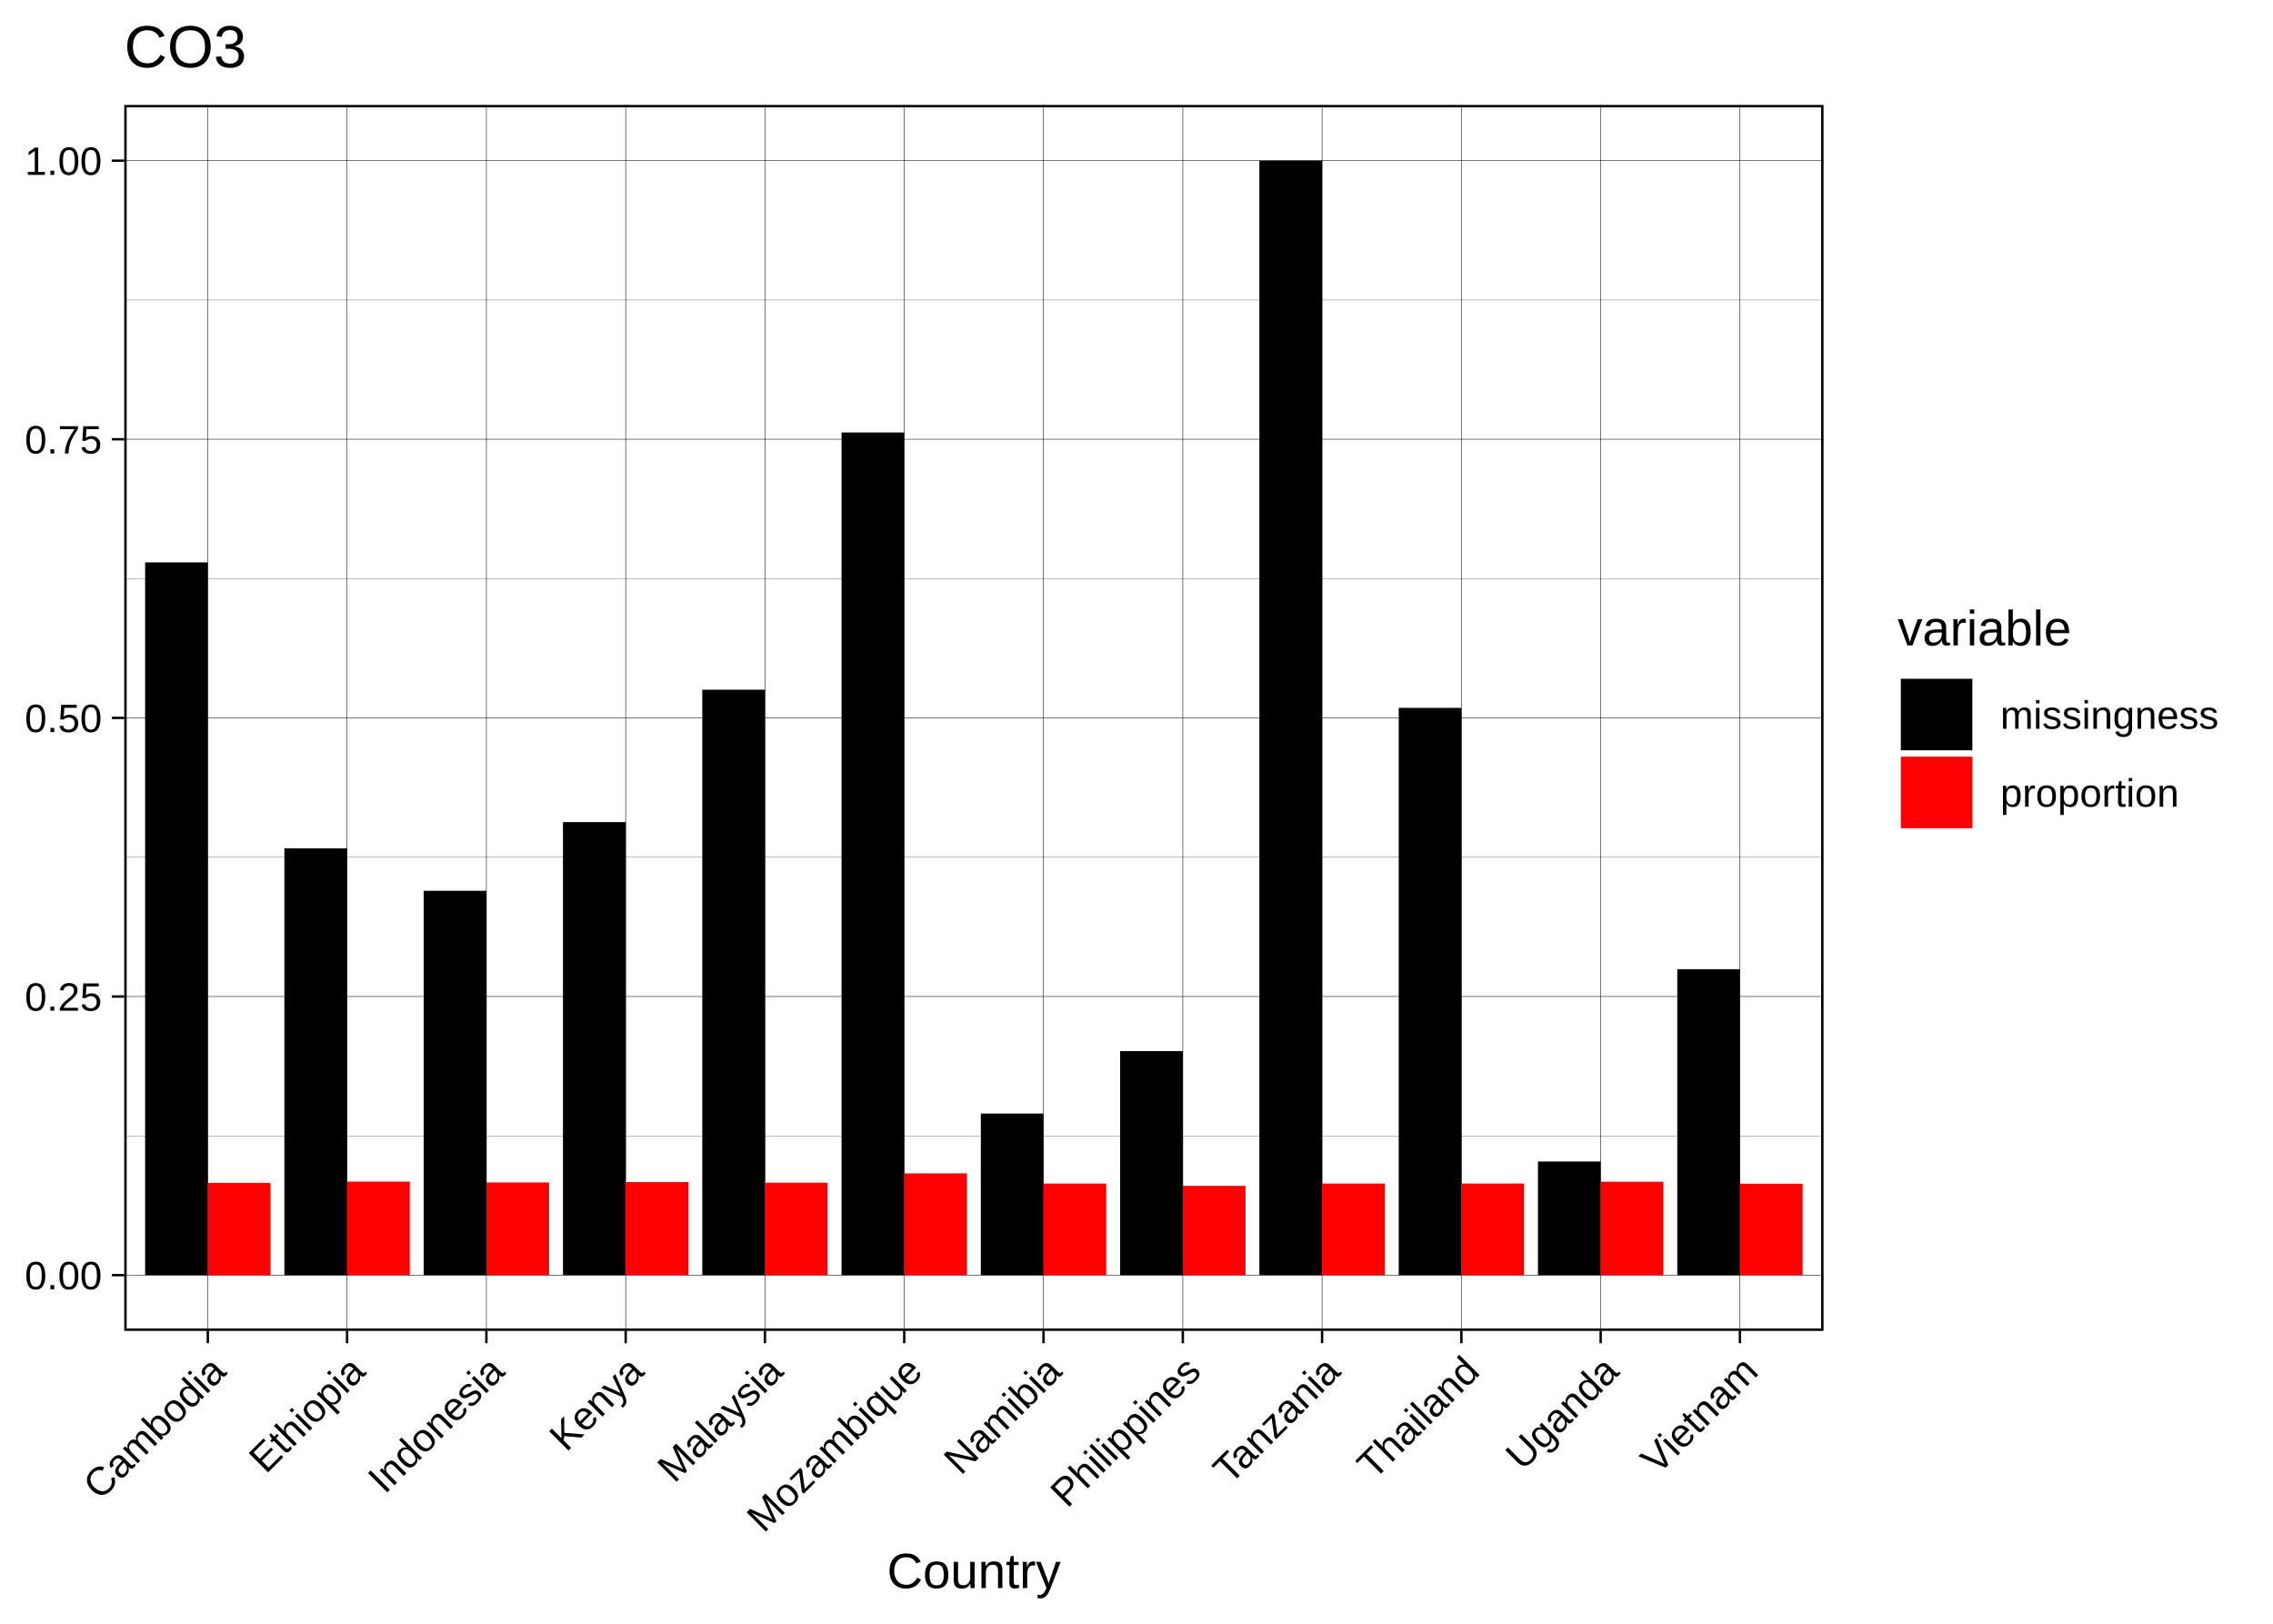
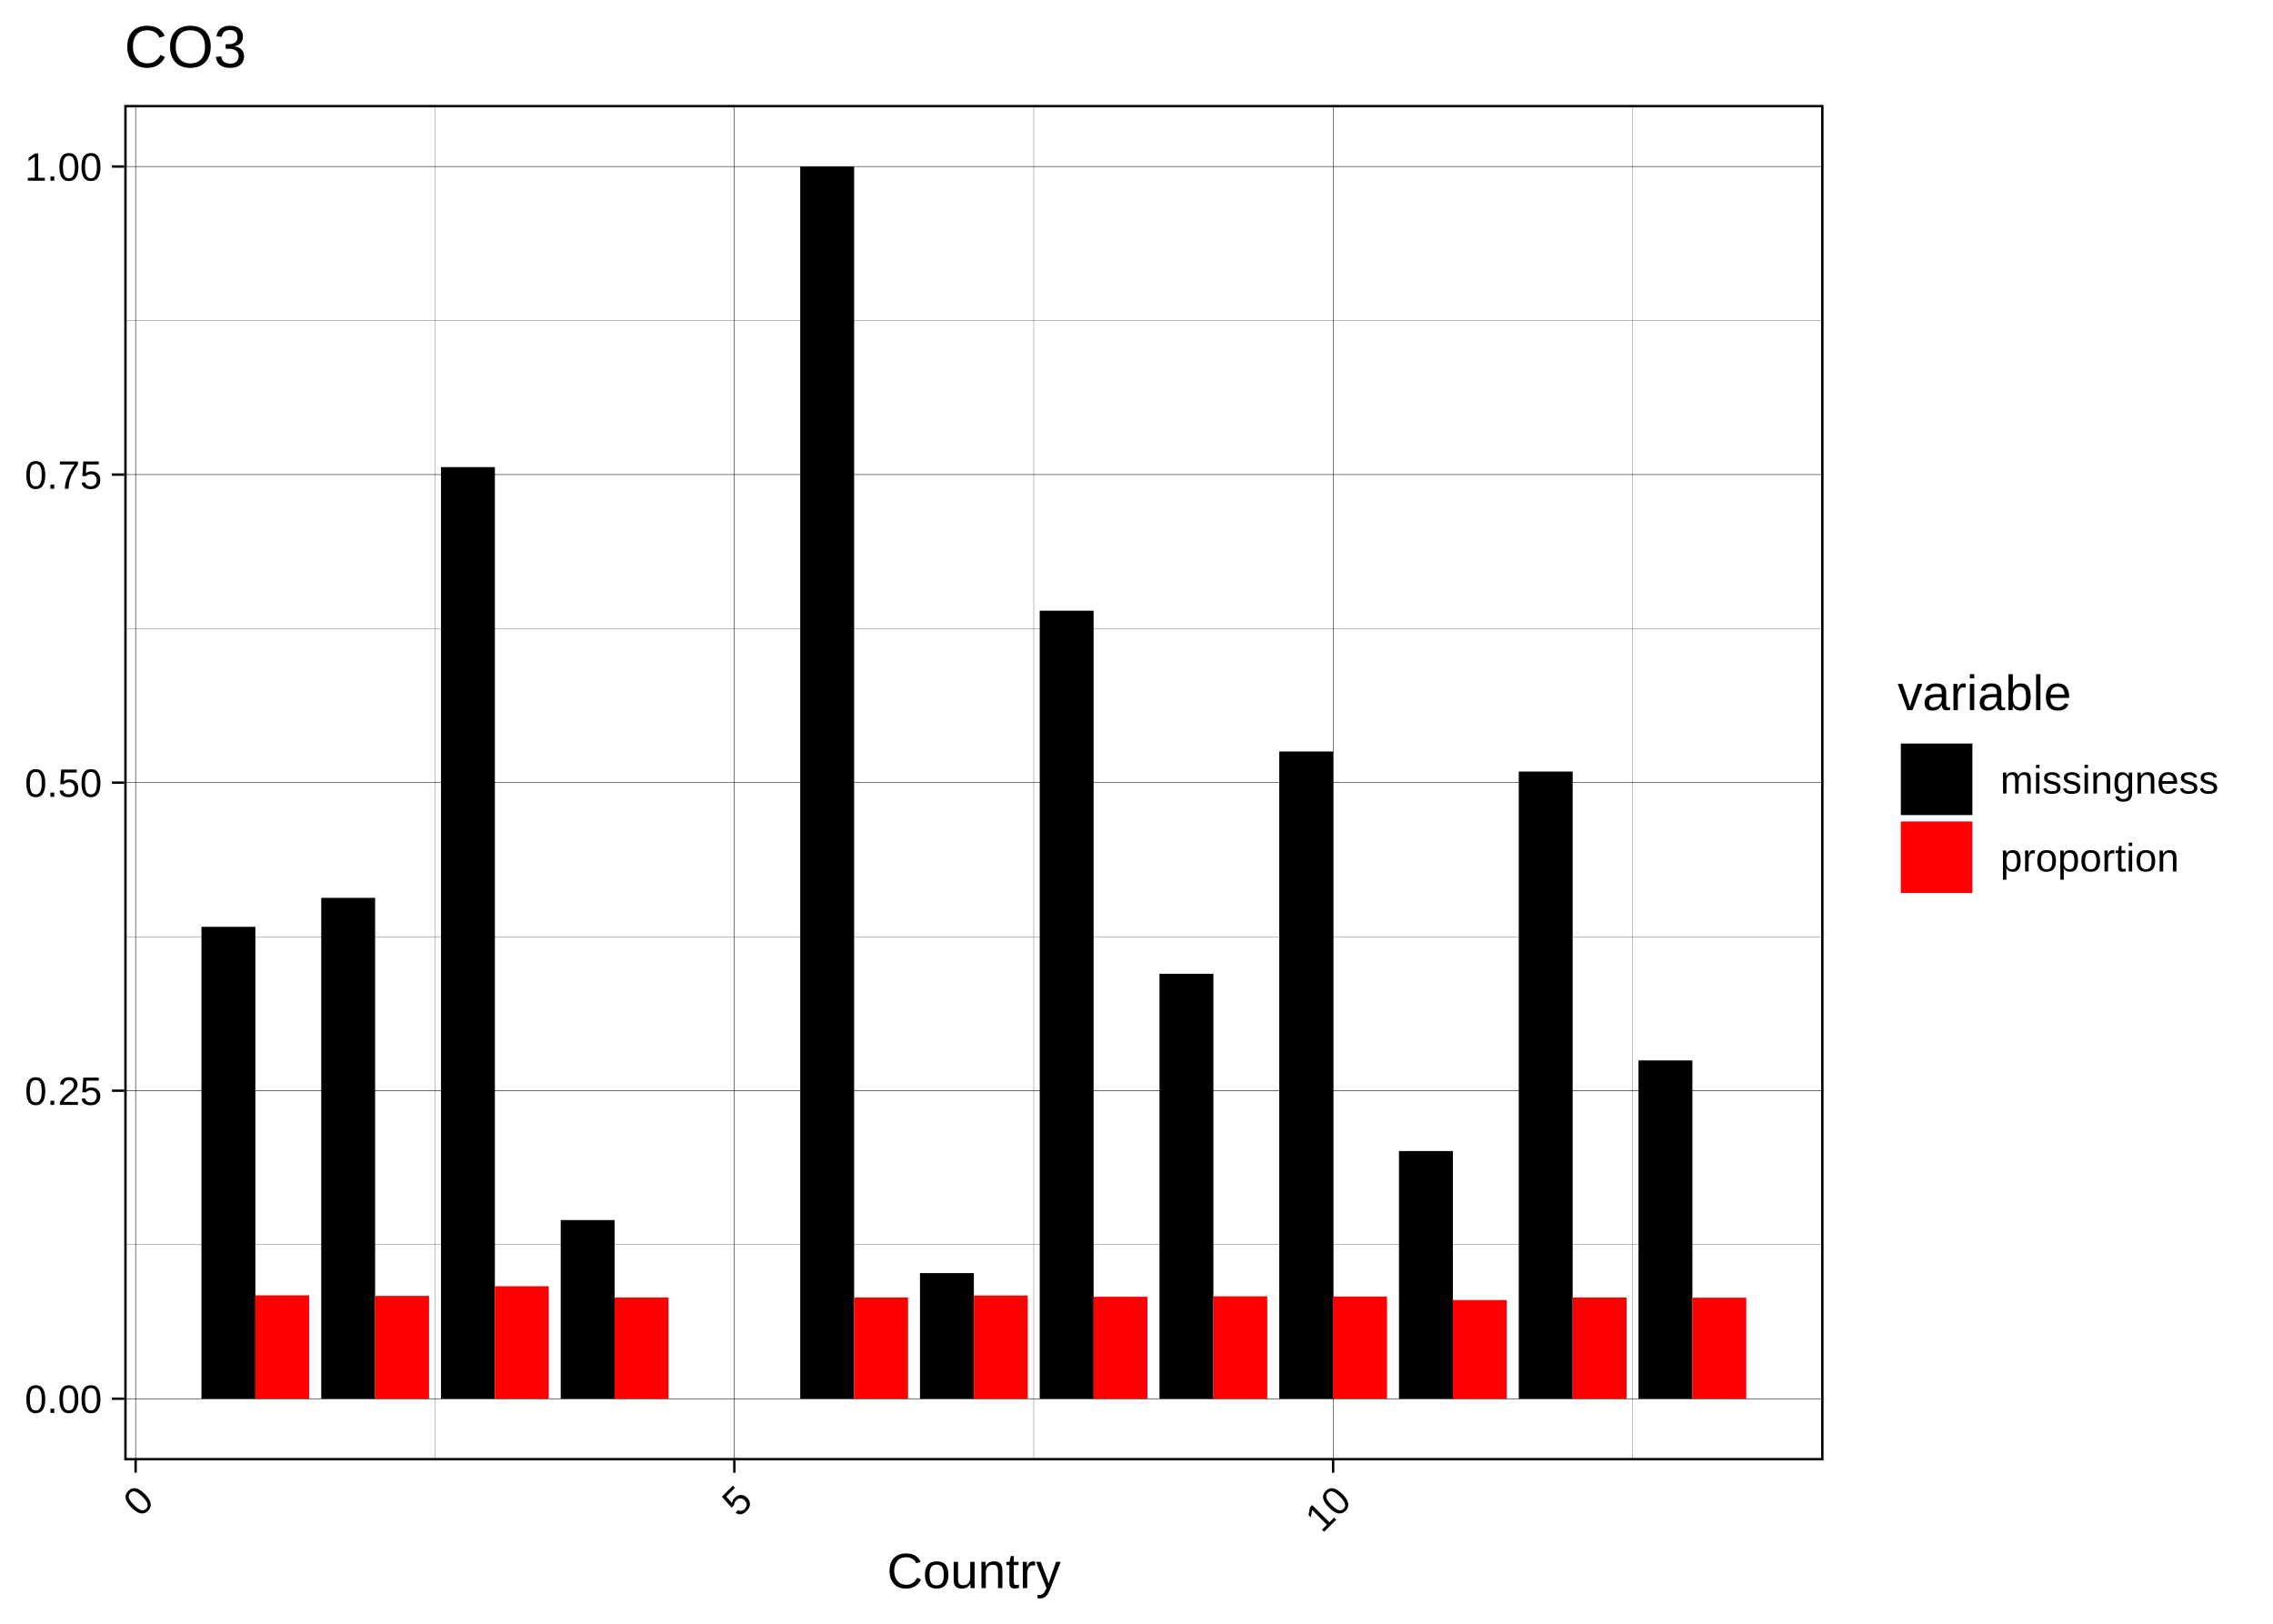
<svg xmlns="http://www.w3.org/2000/svg" class="svglite" width="504.00pt" height="360.00pt" viewBox="0 0 504.00 360.00">
  <defs>
    <style type="text/css">
    .svglite line, .svglite polyline, .svglite polygon, .svglite path, .svglite rect, .svglite circle {
      fill: none;
      stroke: #000000;
      stroke-linecap: round;
      stroke-linejoin: round;
      stroke-miterlimit: 10.00;
    }
    .svglite text {
      white-space: pre;
    }
  </style>
  </defs>
  <rect width="100%" height="100%" style="stroke: none; fill: #FFFFFF;" />
  <defs>
    <clipPath id="cpMC4wMHw1MDQuMDB8MC4wMHwzNjAuMDA=">
      <rect x="0.00" y="0.00" width="504.00" height="360.00" />
    </clipPath>
  </defs>
  <g clip-path="url(#cpMC4wMHw1MDQuMDB8MC4wMHwzNjAuMDA=)">
    <rect x="0" y="0.00" width="504.00" height="360.00" style="stroke-width: 1.07; stroke: #FFFFFF; fill: #FFFFFF;" />
  </g>
  <defs>
-     <clipPath id="cpMjcuNTV8NDA0LjMzfDIzLjI3fDI5NS4wNw==">
-       <rect x="27.55" y="23.27" width="376.79" height="271.80" />
+     <clipPath id="cpMjcuNTV8NDA0LjMzfDIzLjI3fDMyMy43Nw==">
+       <rect x="27.55" y="23.27" width="376.79" height="300.51" />
    </clipPath>
  </defs>
-   <g clip-path="url(#cpMjcuNTV8NDA0LjMzfDIzLjI3fDI5NS4wNw==)">
-     <rect x="27.55" y="23.27" width="376.79" height="271.80" style="stroke-width: 1.07; stroke: none; fill: #FFFFFF;" />
-     <polyline points="27.55,251.83 404.33,251.83 " style="stroke-width: 0.053; stroke-linecap: butt;" />
-     <polyline points="27.55,190.05 404.33,190.05 " style="stroke-width: 0.053; stroke-linecap: butt;" />
-     <polyline points="27.55,128.28 404.33,128.28 " style="stroke-width: 0.053; stroke-linecap: butt;" />
-     <polyline points="27.55,66.51 404.33,66.51 " style="stroke-width: 0.053; stroke-linecap: butt;" />
-     <polyline points="27.55,282.71 404.33,282.71 " style="stroke-width: 0.11; stroke-linecap: butt;" />
-     <polyline points="27.55,220.94 404.33,220.94 " style="stroke-width: 0.11; stroke-linecap: butt;" />
-     <polyline points="27.55,159.17 404.33,159.17 " style="stroke-width: 0.11; stroke-linecap: butt;" />
-     <polyline points="27.55,97.39 404.33,97.39 " style="stroke-width: 0.11; stroke-linecap: butt;" />
-     <polyline points="27.55,35.62 404.33,35.62 " style="stroke-width: 0.11; stroke-linecap: butt;" />
-     <polyline points="46.08,295.07 46.08,23.27 " style="stroke-width: 0.11; stroke-linecap: butt;" />
-     <polyline points="76.96,295.07 76.96,23.27 " style="stroke-width: 0.11; stroke-linecap: butt;" />
-     <polyline points="107.85,295.07 107.85,23.27 " style="stroke-width: 0.11; stroke-linecap: butt;" />
-     <polyline points="138.73,295.07 138.73,23.27 " style="stroke-width: 0.11; stroke-linecap: butt;" />
-     <polyline points="169.61,295.07 169.61,23.27 " style="stroke-width: 0.11; stroke-linecap: butt;" />
-     <polyline points="200.50,295.07 200.50,23.27 " style="stroke-width: 0.11; stroke-linecap: butt;" />
-     <polyline points="231.38,295.07 231.38,23.27 " style="stroke-width: 0.11; stroke-linecap: butt;" />
-     <polyline points="262.27,295.07 262.27,23.27 " style="stroke-width: 0.11; stroke-linecap: butt;" />
-     <polyline points="293.15,295.07 293.15,23.27 " style="stroke-width: 0.11; stroke-linecap: butt;" />
-     <polyline points="324.04,295.07 324.04,23.27 " style="stroke-width: 0.11; stroke-linecap: butt;" />
-     <polyline points="354.92,295.07 354.92,23.27 " style="stroke-width: 0.11; stroke-linecap: butt;" />
-     <polyline points="385.80,295.07 385.80,23.27 " style="stroke-width: 0.11; stroke-linecap: butt;" />
-     <rect x="63.06" y="188.09" width="13.90" height="94.63" style="stroke-width: 1.07; stroke: none; stroke-linecap: butt; stroke-linejoin: miter; fill: #000000;" />
-     <rect x="124.83" y="182.27" width="13.90" height="100.44" style="stroke-width: 1.07; stroke: none; stroke-linecap: butt; stroke-linejoin: miter; fill: #000000;" />
-     <rect x="186.60" y="95.89" width="13.90" height="186.82" style="stroke-width: 1.07; stroke: none; stroke-linecap: butt; stroke-linejoin: miter; fill: #000000;" />
-     <rect x="217.48" y="246.89" width="13.90" height="35.83" style="stroke-width: 1.07; stroke: none; stroke-linecap: butt; stroke-linejoin: miter; fill: #000000;" />
-     <rect x="279.25" y="35.62" width="13.90" height="247.09" style="stroke-width: 1.07; stroke: none; stroke-linecap: butt; stroke-linejoin: miter; fill: #000000;" />
-     <rect x="341.02" y="257.52" width="13.90" height="25.19" style="stroke-width: 1.07; stroke: none; stroke-linecap: butt; stroke-linejoin: miter; fill: #000000;" />
-     <rect x="32.18" y="124.69" width="13.90" height="158.02" style="stroke-width: 1.07; stroke: none; stroke-linecap: butt; stroke-linejoin: miter; fill: #000000;" />
-     <rect x="93.95" y="197.50" width="13.90" height="85.21" style="stroke-width: 1.07; stroke: none; stroke-linecap: butt; stroke-linejoin: miter; fill: #000000;" />
-     <rect x="155.72" y="152.92" width="13.90" height="129.79" style="stroke-width: 1.07; stroke: none; stroke-linecap: butt; stroke-linejoin: miter; fill: #000000;" />
-     <rect x="248.37" y="233.04" width="13.90" height="49.67" style="stroke-width: 1.07; stroke: none; stroke-linecap: butt; stroke-linejoin: miter; fill: #000000;" />
-     <rect x="310.14" y="156.94" width="13.90" height="125.77" style="stroke-width: 1.07; stroke: none; stroke-linecap: butt; stroke-linejoin: miter; fill: #000000;" />
-     <rect x="371.91" y="214.88" width="13.90" height="67.84" style="stroke-width: 1.07; stroke: none; stroke-linecap: butt; stroke-linejoin: miter; fill: #000000;" />
-     <rect x="76.96" y="261.98" width="13.90" height="20.73" style="stroke-width: 1.07; stroke: none; stroke-linecap: butt; stroke-linejoin: miter; fill: #FF0000;" />
-     <rect x="138.73" y="262.08" width="13.90" height="20.63" style="stroke-width: 1.07; stroke: none; stroke-linecap: butt; stroke-linejoin: miter; fill: #FF0000;" />
-     <rect x="200.50" y="260.16" width="13.90" height="22.56" style="stroke-width: 1.07; stroke: none; stroke-linecap: butt; stroke-linejoin: miter; fill: #FF0000;" />
-     <rect x="231.38" y="262.41" width="13.90" height="20.31" style="stroke-width: 1.07; stroke: none; stroke-linecap: butt; stroke-linejoin: miter; fill: #FF0000;" />
-     <rect x="293.15" y="262.41" width="13.90" height="20.31" style="stroke-width: 1.07; stroke: none; stroke-linecap: butt; stroke-linejoin: miter; fill: #FF0000;" />
-     <rect x="354.92" y="262.00" width="13.90" height="20.71" style="stroke-width: 1.07; stroke: none; stroke-linecap: butt; stroke-linejoin: miter; fill: #FF0000;" />
-     <rect x="46.08" y="262.27" width="13.90" height="20.45" style="stroke-width: 1.07; stroke: none; stroke-linecap: butt; stroke-linejoin: miter; fill: #FF0000;" />
-     <rect x="107.85" y="262.17" width="13.90" height="20.55" style="stroke-width: 1.07; stroke: none; stroke-linecap: butt; stroke-linejoin: miter; fill: #FF0000;" />
-     <rect x="169.61" y="262.23" width="13.90" height="20.49" style="stroke-width: 1.07; stroke: none; stroke-linecap: butt; stroke-linejoin: miter; fill: #FF0000;" />
-     <rect x="262.27" y="262.92" width="13.90" height="19.80" style="stroke-width: 1.07; stroke: none; stroke-linecap: butt; stroke-linejoin: miter; fill: #FF0000;" />
-     <rect x="324.04" y="262.41" width="13.90" height="20.31" style="stroke-width: 1.07; stroke: none; stroke-linecap: butt; stroke-linejoin: miter; fill: #FF0000;" />
-     <rect x="385.80" y="262.45" width="13.90" height="20.26" style="stroke-width: 1.07; stroke: none; stroke-linecap: butt; stroke-linejoin: miter; fill: #FF0000;" />
-     <rect x="27.55" y="23.27" width="376.79" height="271.80" style="stroke-width: 1.07;" />
+   <g clip-path="url(#cpMjcuNTV8NDA0LjMzfDIzLjI3fDMyMy43Nw==)">
+     <rect x="27.55" y="23.27" width="376.79" height="300.51" style="stroke-width: 1.07; stroke: none; fill: #FFFFFF;" />
+     <polyline points="27.55,275.97 404.33,275.97 " style="stroke-width: 0.053; stroke-linecap: butt;" />
+     <polyline points="27.55,207.67 404.33,207.67 " style="stroke-width: 0.053; stroke-linecap: butt;" />
+     <polyline points="27.55,139.37 404.33,139.37 " style="stroke-width: 0.053; stroke-linecap: butt;" />
+     <polyline points="27.55,71.07 404.33,71.07 " style="stroke-width: 0.053; stroke-linecap: butt;" />
+     <polyline points="96.45,323.77 96.45,23.27 " style="stroke-width: 0.053; stroke-linecap: butt;" />
+     <polyline points="229.22,323.77 229.22,23.27 " style="stroke-width: 0.053; stroke-linecap: butt;" />
+     <polyline points="361.98,323.77 361.98,23.27 " style="stroke-width: 0.053; stroke-linecap: butt;" />
+     <polyline points="27.55,310.11 404.33,310.11 " style="stroke-width: 0.11; stroke-linecap: butt;" />
+     <polyline points="27.55,241.82 404.33,241.82 " style="stroke-width: 0.11; stroke-linecap: butt;" />
+     <polyline points="27.55,173.52 404.33,173.52 " style="stroke-width: 0.11; stroke-linecap: butt;" />
+     <polyline points="27.55,105.22 404.33,105.22 " style="stroke-width: 0.11; stroke-linecap: butt;" />
+     <polyline points="27.55,36.92 404.33,36.92 " style="stroke-width: 0.11; stroke-linecap: butt;" />
+     <polyline points="30.07,323.77 30.07,23.27 " style="stroke-width: 0.11; stroke-linecap: butt;" />
+     <polyline points="162.83,323.77 162.83,23.27 " style="stroke-width: 0.11; stroke-linecap: butt;" />
+     <polyline points="295.60,323.77 295.60,23.27 " style="stroke-width: 0.11; stroke-linecap: butt;" />
+     <rect x="44.67" y="205.49" width="11.95" height="104.62" style="stroke-width: 1.07; stroke: none; stroke-linecap: butt; stroke-linejoin: miter; fill: #000000;" />
+     <rect x="71.23" y="199.06" width="11.95" height="111.05" style="stroke-width: 1.07; stroke: none; stroke-linecap: butt; stroke-linejoin: miter; fill: #000000;" />
+     <rect x="97.78" y="103.56" width="11.95" height="206.55" style="stroke-width: 1.07; stroke: none; stroke-linecap: butt; stroke-linejoin: miter; fill: #000000;" />
+     <rect x="124.33" y="270.50" width="11.95" height="39.61" style="stroke-width: 1.07; stroke: none; stroke-linecap: butt; stroke-linejoin: miter; fill: #000000;" />
+     <rect x="177.44" y="36.92" width="11.95" height="273.19" style="stroke-width: 1.07; stroke: none; stroke-linecap: butt; stroke-linejoin: miter; fill: #000000;" />
+     <rect x="203.99" y="282.26" width="11.95" height="27.85" style="stroke-width: 1.07; stroke: none; stroke-linecap: butt; stroke-linejoin: miter; fill: #000000;" />
+     <rect x="230.54" y="135.40" width="11.95" height="174.71" style="stroke-width: 1.07; stroke: none; stroke-linecap: butt; stroke-linejoin: miter; fill: #000000;" />
+     <rect x="257.10" y="215.90" width="11.95" height="94.21" style="stroke-width: 1.07; stroke: none; stroke-linecap: butt; stroke-linejoin: miter; fill: #000000;" />
+     <rect x="283.65" y="166.62" width="11.95" height="143.50" style="stroke-width: 1.07; stroke: none; stroke-linecap: butt; stroke-linejoin: miter; fill: #000000;" />
+     <rect x="310.20" y="255.20" width="11.95" height="54.92" style="stroke-width: 1.07; stroke: none; stroke-linecap: butt; stroke-linejoin: miter; fill: #000000;" />
+     <rect x="336.76" y="171.06" width="11.95" height="139.05" style="stroke-width: 1.07; stroke: none; stroke-linecap: butt; stroke-linejoin: miter; fill: #000000;" />
+     <rect x="363.31" y="235.11" width="11.95" height="75.00" style="stroke-width: 1.07; stroke: none; stroke-linecap: butt; stroke-linejoin: miter; fill: #000000;" />
+     <rect x="56.62" y="287.19" width="11.95" height="22.92" style="stroke-width: 1.07; stroke: none; stroke-linecap: butt; stroke-linejoin: miter; fill: #FF0000;" />
+     <rect x="83.18" y="287.31" width="11.95" height="22.81" style="stroke-width: 1.07; stroke: none; stroke-linecap: butt; stroke-linejoin: miter; fill: #FF0000;" />
+     <rect x="109.73" y="285.17" width="11.95" height="24.94" style="stroke-width: 1.07; stroke: none; stroke-linecap: butt; stroke-linejoin: miter; fill: #FF0000;" />
+     <rect x="136.28" y="287.66" width="11.95" height="22.45" style="stroke-width: 1.07; stroke: none; stroke-linecap: butt; stroke-linejoin: miter; fill: #FF0000;" />
+     <rect x="189.39" y="287.66" width="11.95" height="22.45" style="stroke-width: 1.07; stroke: none; stroke-linecap: butt; stroke-linejoin: miter; fill: #FF0000;" />
+     <rect x="215.94" y="287.22" width="11.95" height="22.90" style="stroke-width: 1.07; stroke: none; stroke-linecap: butt; stroke-linejoin: miter; fill: #FF0000;" />
+     <rect x="242.49" y="287.51" width="11.95" height="22.61" style="stroke-width: 1.07; stroke: none; stroke-linecap: butt; stroke-linejoin: miter; fill: #FF0000;" />
+     <rect x="269.05" y="287.40" width="11.95" height="22.72" style="stroke-width: 1.07; stroke: none; stroke-linecap: butt; stroke-linejoin: miter; fill: #FF0000;" />
+     <rect x="295.60" y="287.46" width="11.95" height="22.65" style="stroke-width: 1.07; stroke: none; stroke-linecap: butt; stroke-linejoin: miter; fill: #FF0000;" />
+     <rect x="322.15" y="288.23" width="11.95" height="21.89" style="stroke-width: 1.07; stroke: none; stroke-linecap: butt; stroke-linejoin: miter; fill: #FF0000;" />
+     <rect x="348.71" y="287.66" width="11.95" height="22.45" style="stroke-width: 1.07; stroke: none; stroke-linecap: butt; stroke-linejoin: miter; fill: #FF0000;" />
+     <rect x="375.26" y="287.71" width="11.95" height="22.40" style="stroke-width: 1.07; stroke: none; stroke-linecap: butt; stroke-linejoin: miter; fill: #FF0000;" />
+     <rect x="27.55" y="23.27" width="376.79" height="300.51" style="stroke-width: 1.07;" />
  </g>
  <g clip-path="url(#cpMC4wMHw1MDQuMDB8MC4wMHwzNjAuMDA=)">
-     <text x="22.62" y="285.86" text-anchor="end" style="font-size: 8.80px; font-family: &quot;Arial&quot;;" textLength="17.14px" lengthAdjust="spacingAndGlyphs">0.00</text>
-     <text x="22.62" y="224.09" text-anchor="end" style="font-size: 8.80px; font-family: &quot;Arial&quot;;" textLength="17.14px" lengthAdjust="spacingAndGlyphs">0.25</text>
-     <text x="22.62" y="162.32" text-anchor="end" style="font-size: 8.80px; font-family: &quot;Arial&quot;;" textLength="17.14px" lengthAdjust="spacingAndGlyphs">0.50</text>
-     <text x="22.62" y="100.54" text-anchor="end" style="font-size: 8.80px; font-family: &quot;Arial&quot;;" textLength="17.14px" lengthAdjust="spacingAndGlyphs">0.75</text>
-     <text x="22.62" y="38.77" text-anchor="end" style="font-size: 8.80px; font-family: &quot;Arial&quot;;" textLength="17.14px" lengthAdjust="spacingAndGlyphs">1.00</text>
-     <polyline points="24.81,282.71 27.55,282.71 " style="stroke-width: 0.53; stroke-linecap: butt;" />
-     <polyline points="24.81,220.94 27.55,220.94 " style="stroke-width: 0.53; stroke-linecap: butt;" />
-     <polyline points="24.81,159.17 27.55,159.17 " style="stroke-width: 0.53; stroke-linecap: butt;" />
-     <polyline points="24.81,97.39 27.55,97.39 " style="stroke-width: 0.53; stroke-linecap: butt;" />
-     <polyline points="24.81,35.62 27.55,35.62 " style="stroke-width: 0.53; stroke-linecap: butt;" />
-     <polyline points="46.08,297.81 46.08,295.07 " style="stroke-width: 0.53; stroke-linecap: butt;" />
-     <polyline points="76.96,297.81 76.96,295.07 " style="stroke-width: 0.53; stroke-linecap: butt;" />
-     <polyline points="107.85,297.81 107.85,295.07 " style="stroke-width: 0.53; stroke-linecap: butt;" />
-     <polyline points="138.73,297.81 138.73,295.07 " style="stroke-width: 0.53; stroke-linecap: butt;" />
-     <polyline points="169.61,297.81 169.61,295.07 " style="stroke-width: 0.53; stroke-linecap: butt;" />
-     <polyline points="200.50,297.81 200.50,295.07 " style="stroke-width: 0.53; stroke-linecap: butt;" />
-     <polyline points="231.38,297.81 231.38,295.07 " style="stroke-width: 0.53; stroke-linecap: butt;" />
-     <polyline points="262.27,297.81 262.27,295.07 " style="stroke-width: 0.53; stroke-linecap: butt;" />
-     <polyline points="293.15,297.81 293.15,295.07 " style="stroke-width: 0.53; stroke-linecap: butt;" />
-     <polyline points="324.04,297.81 324.04,295.07 " style="stroke-width: 0.53; stroke-linecap: butt;" />
-     <polyline points="354.92,297.81 354.92,295.07 " style="stroke-width: 0.53; stroke-linecap: butt;" />
-     <polyline points="385.80,297.81 385.80,295.07 " style="stroke-width: 0.53; stroke-linecap: butt;" />
-     <text transform="translate(50.53,304.46) rotate(-45)" text-anchor="end" style="font-size: 8.80px; font-family: &quot;Arial&quot;;" textLength="40.11px" lengthAdjust="spacingAndGlyphs">Cambodia</text>
-     <text transform="translate(81.42,304.46) rotate(-45)" text-anchor="end" style="font-size: 8.80px; font-family: &quot;Arial&quot;;" textLength="31.80px" lengthAdjust="spacingAndGlyphs">Ethiopia</text>
-     <text transform="translate(112.30,304.46) rotate(-45)" text-anchor="end" style="font-size: 8.80px; font-family: &quot;Arial&quot;;" textLength="38.17px" lengthAdjust="spacingAndGlyphs">Indonesia</text>
-     <text transform="translate(143.18,304.46) rotate(-45)" text-anchor="end" style="font-size: 8.80px; font-family: &quot;Arial&quot;;" textLength="24.96px" lengthAdjust="spacingAndGlyphs">Kenya</text>
-     <text transform="translate(174.07,304.46) rotate(-45)" text-anchor="end" style="font-size: 8.80px; font-family: &quot;Arial&quot;;" textLength="34.72px" lengthAdjust="spacingAndGlyphs">Malaysia</text>
-     <text transform="translate(204.95,304.46) rotate(-45)" text-anchor="end" style="font-size: 8.80px; font-family: &quot;Arial&quot;;" textLength="50.39px" lengthAdjust="spacingAndGlyphs">Mozambique</text>
-     <text transform="translate(235.84,304.46) rotate(-45)" text-anchor="end" style="font-size: 8.80px; font-family: &quot;Arial&quot;;" textLength="32.27px" lengthAdjust="spacingAndGlyphs">Namibia</text>
-     <text transform="translate(266.72,304.46) rotate(-45)" text-anchor="end" style="font-size: 8.80px; font-family: &quot;Arial&quot;;" textLength="42.55px" lengthAdjust="spacingAndGlyphs">Philippines</text>
-     <text transform="translate(297.61,304.46) rotate(-45)" text-anchor="end" style="font-size: 8.80px; font-family: &quot;Arial&quot;;" textLength="35.23px" lengthAdjust="spacingAndGlyphs">Tanzania</text>
-     <text transform="translate(328.49,304.46) rotate(-45)" text-anchor="end" style="font-size: 8.80px; font-family: &quot;Arial&quot;;" textLength="33.75px" lengthAdjust="spacingAndGlyphs">Thailand</text>
-     <text transform="translate(359.37,304.46) rotate(-45)" text-anchor="end" style="font-size: 8.80px; font-family: &quot;Arial&quot;;" textLength="30.83px" lengthAdjust="spacingAndGlyphs">Uganda</text>
-     <text transform="translate(390.26,304.46) rotate(-45)" text-anchor="end" style="font-size: 8.80px; font-family: &quot;Arial&quot;;" textLength="32.13px" lengthAdjust="spacingAndGlyphs">Vietnam</text>
+     <text x="22.62" y="313.26" text-anchor="end" style="font-size: 8.80px; font-family: &quot;Arial&quot;;" textLength="17.14px" lengthAdjust="spacingAndGlyphs">0.00</text>
+     <text x="22.62" y="244.97" text-anchor="end" style="font-size: 8.80px; font-family: &quot;Arial&quot;;" textLength="17.14px" lengthAdjust="spacingAndGlyphs">0.25</text>
+     <text x="22.62" y="176.67" text-anchor="end" style="font-size: 8.80px; font-family: &quot;Arial&quot;;" textLength="17.14px" lengthAdjust="spacingAndGlyphs">0.50</text>
+     <text x="22.62" y="108.37" text-anchor="end" style="font-size: 8.80px; font-family: &quot;Arial&quot;;" textLength="17.14px" lengthAdjust="spacingAndGlyphs">0.75</text>
+     <text x="22.62" y="40.07" text-anchor="end" style="font-size: 8.80px; font-family: &quot;Arial&quot;;" textLength="17.14px" lengthAdjust="spacingAndGlyphs">1.00</text>
+     <polyline points="24.81,310.11 27.55,310.11 " style="stroke-width: 0.53; stroke-linecap: butt;" />
+     <polyline points="24.81,241.82 27.55,241.82 " style="stroke-width: 0.53; stroke-linecap: butt;" />
+     <polyline points="24.81,173.52 27.55,173.52 " style="stroke-width: 0.53; stroke-linecap: butt;" />
+     <polyline points="24.81,105.22 27.55,105.22 " style="stroke-width: 0.53; stroke-linecap: butt;" />
+     <polyline points="24.81,36.92 27.55,36.92 " style="stroke-width: 0.53; stroke-linecap: butt;" />
+     <polyline points="30.07,326.51 30.07,323.77 " style="stroke-width: 0.53; stroke-linecap: butt;" />
+     <polyline points="162.83,326.51 162.83,323.77 " style="stroke-width: 0.53; stroke-linecap: butt;" />
+     <polyline points="295.60,326.51 295.60,323.77 " style="stroke-width: 0.53; stroke-linecap: butt;" />
+     <text transform="translate(34.52,333.16) rotate(-45)" text-anchor="end" style="font-size: 8.80px; font-family: &quot;Arial&quot;;" textLength="4.90px" lengthAdjust="spacingAndGlyphs">0</text>
+     <text transform="translate(167.29,333.16) rotate(-45)" text-anchor="end" style="font-size: 8.80px; font-family: &quot;Arial&quot;;" textLength="4.90px" lengthAdjust="spacingAndGlyphs">5</text>
+     <text transform="translate(300.05,333.16) rotate(-45)" text-anchor="end" style="font-size: 8.80px; font-family: &quot;Arial&quot;;" textLength="9.79px" lengthAdjust="spacingAndGlyphs">10</text>
    <text x="215.94" y="352.10" text-anchor="middle" style="font-size: 11.00px; font-family: &quot;Arial&quot;;" textLength="38.53px" lengthAdjust="spacingAndGlyphs">Country</text>
-     <rect x="415.29" y="128.51" width="83.23" height="61.32" style="stroke-width: 1.07; stroke: none; fill: #FFFFFF;" />
-     <text x="420.77" y="143.09" style="font-size: 11.00px; font-family: &quot;Arial&quot;;" textLength="38.53px" lengthAdjust="spacingAndGlyphs">variable</text>
-     <rect x="420.77" y="149.79" width="17.28" height="17.28" style="stroke-width: 1.07; stroke: none; fill: #FFFFFF;" />
-     <rect x="421.48" y="150.49" width="15.86" height="15.86" style="stroke-width: 1.07; stroke: none; stroke-linecap: butt; stroke-linejoin: miter; fill: #000000;" />
-     <rect x="420.77" y="167.07" width="17.28" height="17.28" style="stroke-width: 1.07; stroke: none; fill: #FFFFFF;" />
-     <rect x="421.48" y="167.77" width="15.86" height="15.86" style="stroke-width: 1.07; stroke: none; stroke-linecap: butt; stroke-linejoin: miter; fill: #FF0000;" />
-     <text x="443.53" y="161.58" style="font-size: 8.80px; font-family: &quot;Arial&quot;;" textLength="48.41px" lengthAdjust="spacingAndGlyphs">missingness</text>
-     <text x="443.53" y="178.86" style="font-size: 8.80px; font-family: &quot;Arial&quot;;" textLength="39.64px" lengthAdjust="spacingAndGlyphs">proportion</text>
+     <rect x="415.29" y="142.86" width="83.23" height="61.32" style="stroke-width: 1.07; stroke: none; fill: #FFFFFF;" />
+     <text x="420.77" y="157.44" style="font-size: 11.00px; font-family: &quot;Arial&quot;;" textLength="38.53px" lengthAdjust="spacingAndGlyphs">variable</text>
+     <rect x="420.77" y="164.14" width="17.28" height="17.28" style="stroke-width: 1.07; stroke: none; fill: #FFFFFF;" />
+     <rect x="421.48" y="164.85" width="15.86" height="15.86" style="stroke-width: 1.07; stroke: none; stroke-linecap: butt; stroke-linejoin: miter; fill: #000000;" />
+     <rect x="420.77" y="181.42" width="17.28" height="17.28" style="stroke-width: 1.07; stroke: none; fill: #FFFFFF;" />
+     <rect x="421.48" y="182.13" width="15.86" height="15.86" style="stroke-width: 1.07; stroke: none; stroke-linecap: butt; stroke-linejoin: miter; fill: #FF0000;" />
+     <text x="443.53" y="175.93" style="font-size: 8.80px; font-family: &quot;Arial&quot;;" textLength="48.41px" lengthAdjust="spacingAndGlyphs">missingness</text>
+     <text x="443.53" y="193.21" style="font-size: 8.80px; font-family: &quot;Arial&quot;;" textLength="39.64px" lengthAdjust="spacingAndGlyphs">proportion</text>
    <text x="27.55" y="14.93" style="font-size: 13.20px; font-family: &quot;Arial&quot;;" textLength="27.12px" lengthAdjust="spacingAndGlyphs">CO3</text>
  </g>
</svg>
